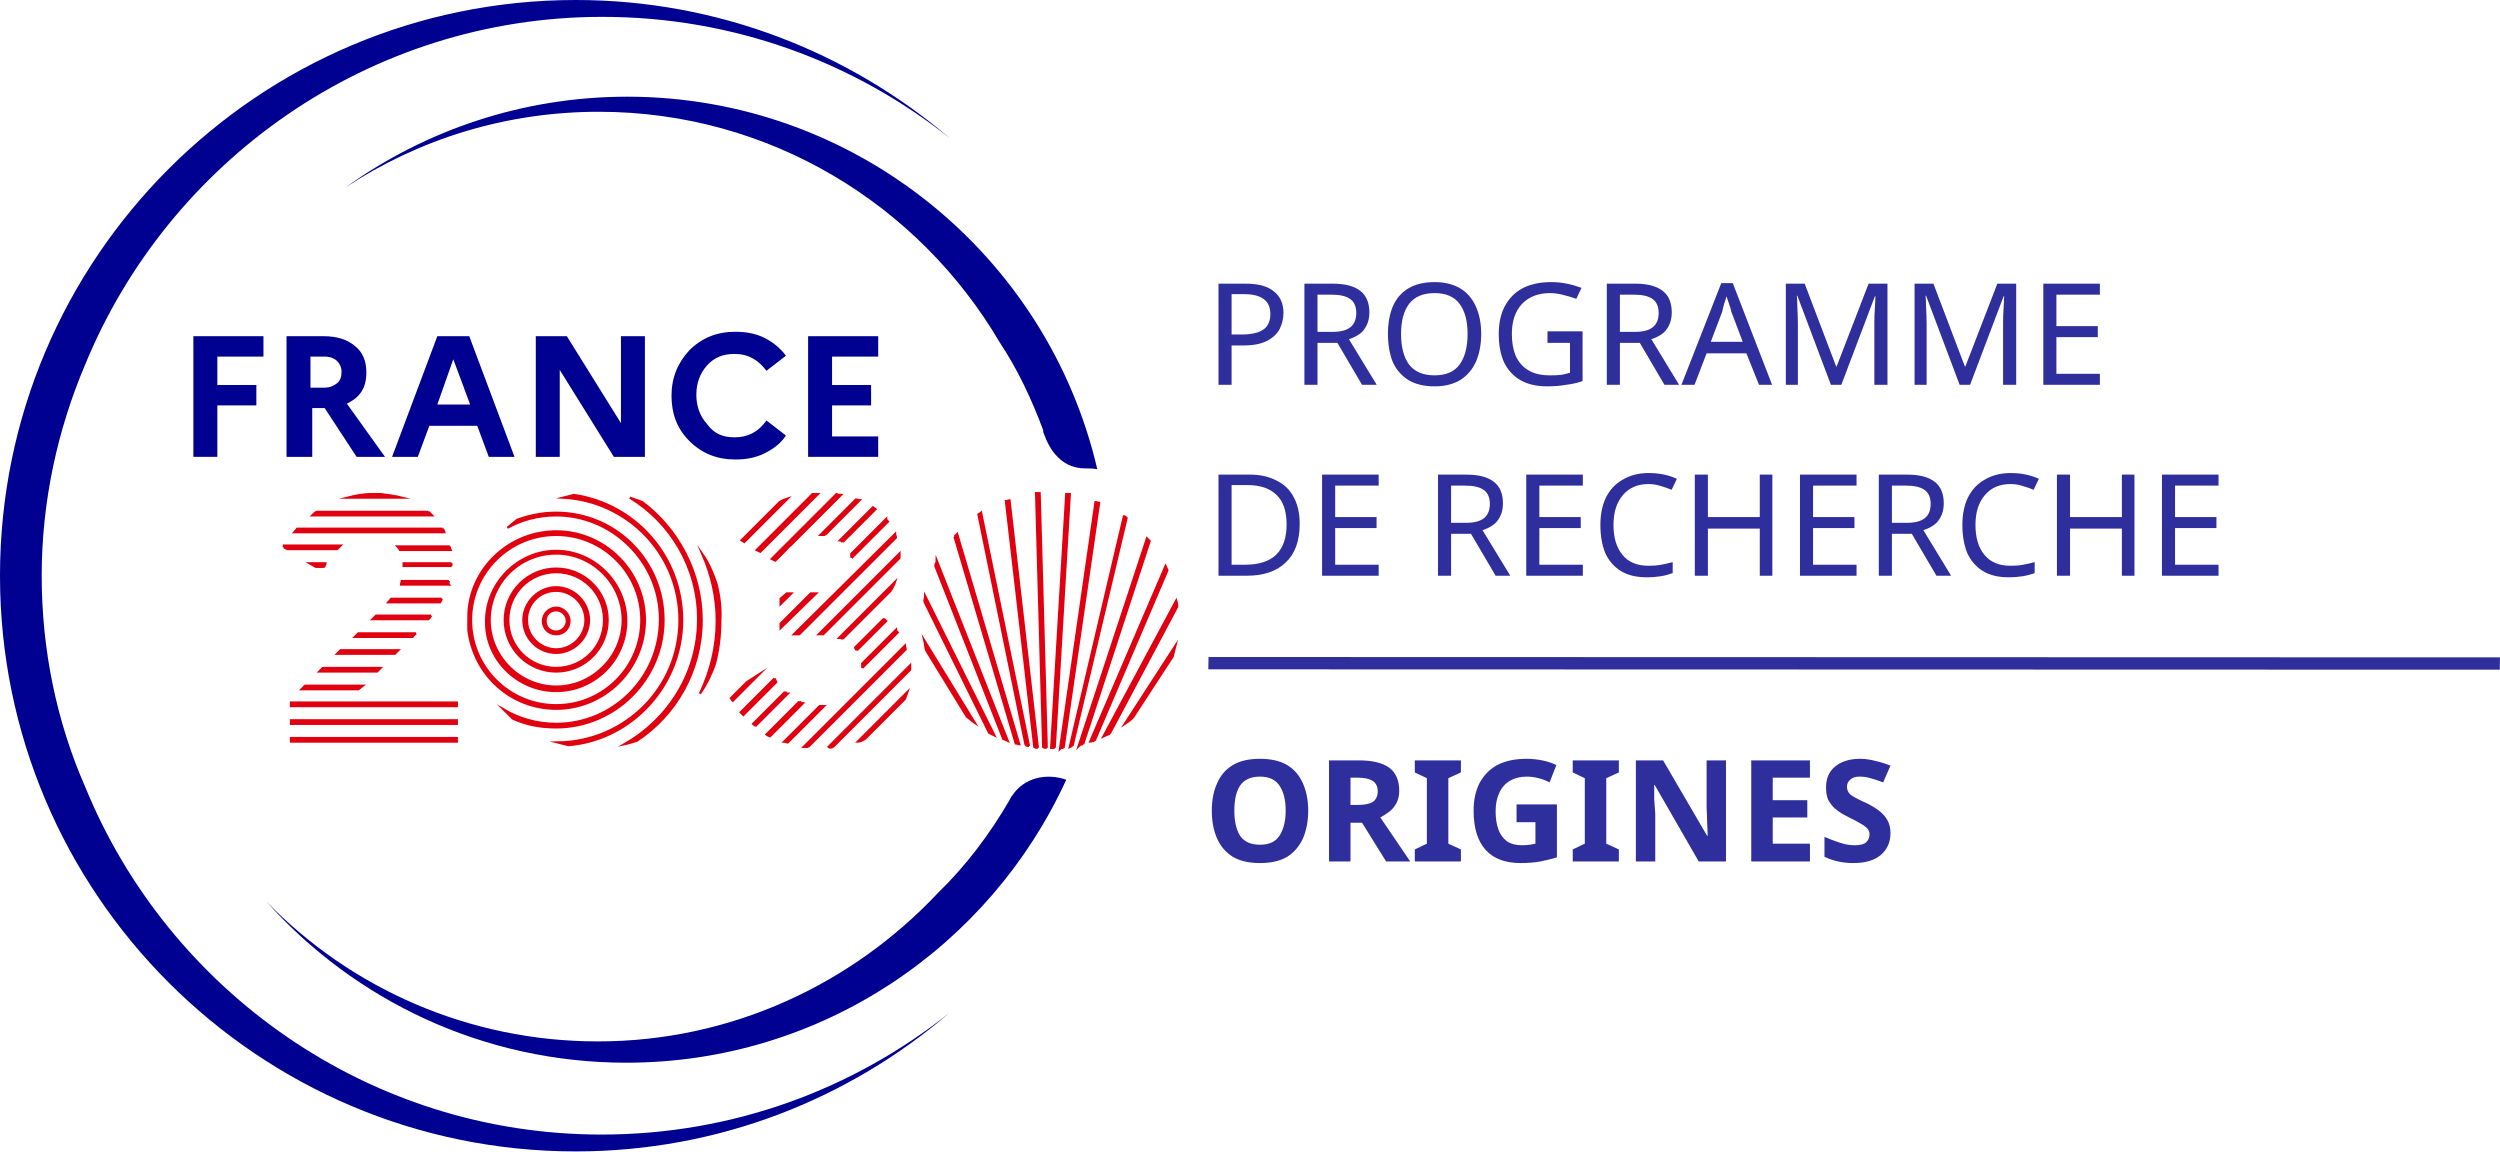
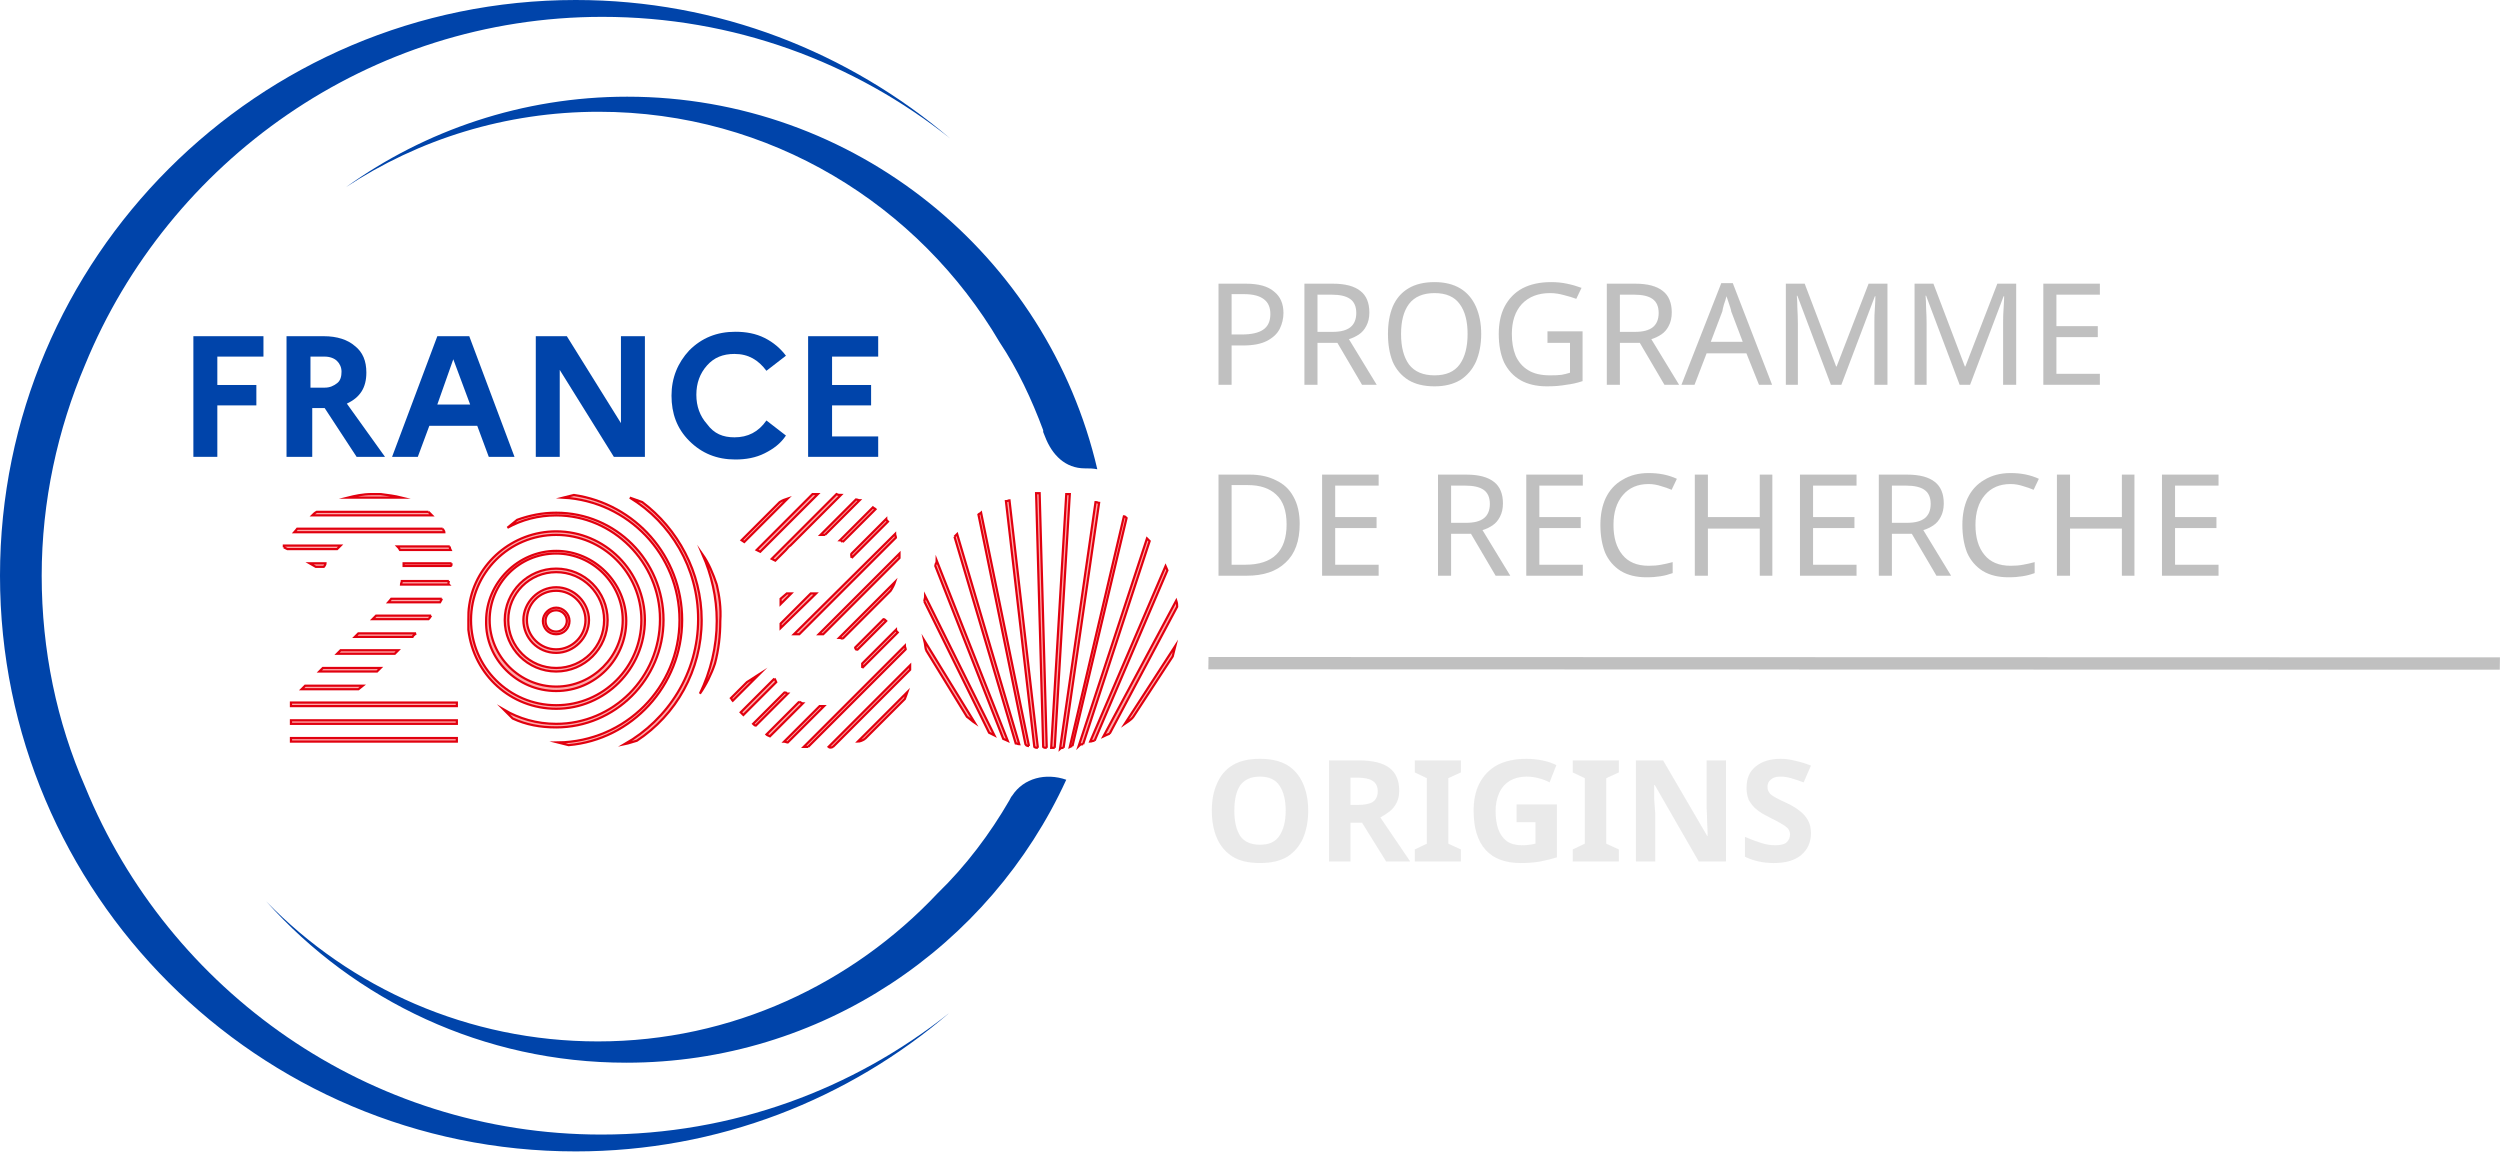
<svg xmlns="http://www.w3.org/2000/svg" xmlns:xlink="http://www.w3.org/1999/xlink" width="74.567mm" height="34.343mm" viewBox="0 0 74.567 34.343" version="1.1" id="svg8">
  <defs id="defs2">
    <linearGradient id="linearGradient37">
      <stop id="stop37" offset="0" style="stop-color:#1414ff;stop-opacity:1;" />
      <stop id="stop38" offset="1" style="stop-color:#1414ff;stop-opacity:0;" />
    </linearGradient>
    <linearGradient gradientUnits="userSpaceOnUse" y2="18.756" x2="74.334" y1="18.756" x1="36.113" id="linearGradient38" xlink:href="#linearGradient37" />
  </defs>
  <g id="layer1" transform="translate(-66.28216,-209.525)">
    <g id="g189" transform="translate(66.28216,209.525)">
      <g transform="matrix(0.2645833,0,0,0.2645833,-2.275417,-2.487083)" id="g67">
-         <g id="g2">
-           <path style="fill:#000091" id="path1" d="M 18.2,98.1 C 15,90.8 13.3,82.7 13.3,74.3 c 0,-8.4 1.8,-16.5 4.9,-23.8 9.4,-22.9 32,-39.2 58.3,-39.2 14.8,0 28.4,5.1 39.2,13.7 C 104.3,15.3 89.6,9.4 73.5,9.4 37.7,9.4 8.6,38.5 8.6,74.3 c 0,35.8 29.1,64.9 64.9,64.9 16.1,0 30.8,-5.9 42.1,-15.6 -10.8,8.6 -24.4,13.7 -39.2,13.7 -26.2,0 -48.8,-16.2 -58.2,-39.2 z" class="st0" />
+         <g id="g2" style="fill:#0044aa">
+           <path style="fill:#0044aa" id="path1" d="M 18.2,98.1 C 15,90.8 13.3,82.7 13.3,74.3 c 0,-8.4 1.8,-16.5 4.9,-23.8 9.4,-22.9 32,-39.2 58.3,-39.2 14.8,0 28.4,5.1 39.2,13.7 C 104.3,15.3 89.6,9.4 73.5,9.4 37.7,9.4 8.6,38.5 8.6,74.3 c 0,35.8 29.1,64.9 64.9,64.9 16.1,0 30.8,-5.9 42.1,-15.6 -10.8,8.6 -24.4,13.7 -39.2,13.7 -26.2,0 -48.8,-16.2 -58.2,-39.2 z" class="st0" />
        </g>
-         <path style="fill:#000091" id="path2" d="m 122.7,99.1 c -0.1,0.1 -0.2,0.3 -0.3,0.5 0,0 0,0.1 0,0.1 v 0 -0.1 c -2.2,3.8 -4.9,7.4 -8.1,10.5 -9.6,10.2 -23.2,16.7 -38.3,16.7 -14.6,0 -27.9,-6 -37.4,-15.8 10,11.2 24.5,18.2 40.6,18.2 22,0 41,-13.1 49.6,-31.9 -2.3,-0.8 -4.8,-0.2 -6.1,1.8 z" class="st0" />
-         <path style="fill:#000091" id="path3" d="m 126.2,57.9 c 0,0 0,0.1 0,0.2 0.1,0.2 0.1,0.3 0.2,0.5 0.8,2.1 2.3,3.6 4.5,3.6 v 0 c 0.5,0 0.9,0 1.4,0.1 -5.6,-24.1 -27.3,-42 -53,-42 -11.8,0 -22.8,3.8 -31.7,10.2 8.2,-5.4 18,-8.5 28.5,-8.5 19.3,0 36.1,10.5 45.2,26 2,3 3.6,6.4 4.9,9.9 z" class="st0" />
-         <g id="g9">
-           <path style="fill:#000091" id="path4" d="M 30.4,60.9 V 47.3 h 7.9 v 2.3 h -5.2 v 3.2 h 4.4 v 2.3 h -4.4 v 5.8 z" class="st0" />
-           <path style="fill:#000091" id="path5" d="M 40.9,60.9 V 47.3 h 4.2 c 1.5,0 2.7,0.4 3.5,1.1 0.9,0.7 1.3,1.7 1.3,3 0,1.7 -0.7,2.8 -2.2,3.5 l 4.3,6 h -3.2 l -3.6,-5.5 h -1.4 v 5.5 z m 4.3,-11.3 h -1.6 v 3.5 h 1.6 c 0.6,0 1,-0.2 1.4,-0.5 0.4,-0.3 0.5,-0.8 0.5,-1.3 0,-0.5 -0.2,-0.9 -0.5,-1.2 -0.3,-0.3 -0.8,-0.5 -1.4,-0.5 z" class="st0" />
-           <path style="fill:#000091" id="path6" d="m 52.8,60.9 5.1,-13.6 h 3.6 l 5.1,13.6 H 63.7 L 62.4,57.4 H 57 l -1.3,3.5 z M 57.9,55 h 3.7 l -1.9,-5.1 z" class="st0" />
-           <path style="fill:#000091" id="path7" d="M 69,60.9 V 47.3 h 3.5 l 6.1,9.8 v -9.8 h 2.7 v 13.6 h -3.5 l -6.1,-9.8 v 9.8 H 69 Z" class="st0" />
-           <path style="fill:#000091" id="path8" d="m 91.4,58.7 c 1.5,0 2.7,-0.6 3.6,-1.9 l 2.2,1.7 c -0.6,0.9 -1.4,1.5 -2.4,2 -1,0.5 -2.1,0.7 -3.3,0.7 -2.1,0 -3.8,-0.7 -5.2,-2.1 -1.4,-1.4 -2,-3.1 -2,-5.1 0,-2 0.7,-3.7 2,-5.1 1.4,-1.4 3.1,-2.1 5.2,-2.1 1.2,0 2.3,0.2 3.3,0.7 1,0.5 1.8,1.2 2.4,2 L 95,51.2 c -0.9,-1.2 -2,-1.9 -3.6,-1.9 -1.3,0 -2.3,0.4 -3.1,1.3 -0.8,0.9 -1.2,2 -1.2,3.3 0,1.3 0.4,2.4 1.2,3.3 0.8,1.1 1.8,1.5 3.1,1.5 z" class="st0" />
-           <path style="fill:#000091" id="path9" d="M 99.7,60.9 V 47.3 h 7.9 v 2.3 h -5.2 v 3.2 h 4.4 v 2.3 h -4.4 v 3.5 h 5.2 v 2.3 z" class="st0" />
+         <path style="fill:#0044aa" id="path2" d="m 122.7,99.1 c -0.1,0.1 -0.2,0.3 -0.3,0.5 0,0 0,0.1 0,0.1 v 0 -0.1 c -2.2,3.8 -4.9,7.4 -8.1,10.5 -9.6,10.2 -23.2,16.7 -38.3,16.7 -14.6,0 -27.9,-6 -37.4,-15.8 10,11.2 24.5,18.2 40.6,18.2 22,0 41,-13.1 49.6,-31.9 -2.3,-0.8 -4.8,-0.2 -6.1,1.8 z" class="st0" />
+         <path style="fill:#0044aa" id="path3" d="m 126.2,57.9 c 0,0 0,0.1 0,0.2 0.1,0.2 0.1,0.3 0.2,0.5 0.8,2.1 2.3,3.6 4.5,3.6 v 0 c 0.5,0 0.9,0 1.4,0.1 -5.6,-24.1 -27.3,-42 -53,-42 -11.8,0 -22.8,3.8 -31.7,10.2 8.2,-5.4 18,-8.5 28.5,-8.5 19.3,0 36.1,10.5 45.2,26 2,3 3.6,6.4 4.9,9.9 z" class="st0" />
+         <g id="g9" style="fill:#0044aa">
+           <path style="fill:#0044aa" id="path4" d="M 30.4,60.9 V 47.3 h 7.9 v 2.3 h -5.2 v 3.2 h 4.4 v 2.3 h -4.4 v 5.8 z" class="st0" />
+           <path style="fill:#0044aa" id="path5" d="M 40.9,60.9 V 47.3 h 4.2 c 1.5,0 2.7,0.4 3.5,1.1 0.9,0.7 1.3,1.7 1.3,3 0,1.7 -0.7,2.8 -2.2,3.5 l 4.3,6 h -3.2 l -3.6,-5.5 h -1.4 v 5.5 z m 4.3,-11.3 h -1.6 v 3.5 h 1.6 c 0.6,0 1,-0.2 1.4,-0.5 0.4,-0.3 0.5,-0.8 0.5,-1.3 0,-0.5 -0.2,-0.9 -0.5,-1.2 -0.3,-0.3 -0.8,-0.5 -1.4,-0.5 z" class="st0" />
+           <path style="fill:#0044aa" id="path6" d="m 52.8,60.9 5.1,-13.6 h 3.6 l 5.1,13.6 H 63.7 L 62.4,57.4 H 57 l -1.3,3.5 z M 57.9,55 h 3.7 l -1.9,-5.1 z" class="st0" />
+           <path style="fill:#0044aa" id="path7" d="M 69,60.9 V 47.3 h 3.5 l 6.1,9.8 v -9.8 h 2.7 v 13.6 h -3.5 l -6.1,-9.8 v 9.8 H 69 Z" class="st0" />
+           <path style="fill:#0044aa" id="path8" d="m 91.4,58.7 c 1.5,0 2.7,-0.6 3.6,-1.9 l 2.2,1.7 c -0.6,0.9 -1.4,1.5 -2.4,2 -1,0.5 -2.1,0.7 -3.3,0.7 -2.1,0 -3.8,-0.7 -5.2,-2.1 -1.4,-1.4 -2,-3.1 -2,-5.1 0,-2 0.7,-3.7 2,-5.1 1.4,-1.4 3.1,-2.1 5.2,-2.1 1.2,0 2.3,0.2 3.3,0.7 1,0.5 1.8,1.2 2.4,2 L 95,51.2 c -0.9,-1.2 -2,-1.9 -3.6,-1.9 -1.3,0 -2.3,0.4 -3.1,1.3 -0.8,0.9 -1.2,2 -1.2,3.3 0,1.3 0.4,2.4 1.2,3.3 0.8,1.1 1.8,1.5 3.1,1.5 z" class="st0" />
+           <path style="fill:#0044aa" id="path9" d="M 99.7,60.9 V 47.3 h 7.9 v 2.3 h -5.2 v 3.2 h 4.4 v 2.3 h -4.4 v 3.5 h 5.2 v 2.3 z" class="st0" />
        </g>
-         <g id="g66">
-           <path style="fill:#e1000f;stroke:#e1000f;stroke-width:0.25;stroke-miterlimit:10" id="path10" d="m 113,82.7 4.6,7.5 c 0.3,0.2 0.6,0.5 0.9,0.7 l -5.7,-9.3 c 0.1,0.4 0.1,0.8 0.2,1.1" class="st1" />
-           <path style="fill:#e1000f;stroke:#e1000f;stroke-width:0.25;stroke-miterlimit:10" id="path11" d="m 112.8,77.2 7.3,14.8 c 0.2,0.1 0.4,0.2 0.6,0.3 l -7.8,-15.7 c 0,0.2 -0.1,0.4 -0.1,0.6" class="st1" />
-           <path style="fill:#e1000f;stroke:#e1000f;stroke-width:0.25;stroke-miterlimit:10" id="path12" d="m 114,73.1 7.7,19.6 c 0.2,0.1 0.3,0.1 0.5,0.2 l -8,-20.3 c 0,0.2 -0.1,0.4 -0.2,0.5" class="st1" />
-           <path style="fill:#e1000f;stroke:#e1000f;stroke-width:0.25;stroke-miterlimit:10" id="path13" d="m 116.2,69.9 6.9,23.3 c 0.1,0 0.3,0.1 0.4,0.1 l -7,-23.7 c -0.1,0.1 -0.2,0.2 -0.3,0.3" class="st1" />
-           <path style="fill:#e1000f;stroke:#e1000f;stroke-width:0.25;stroke-miterlimit:10" id="path14" d="m 124.6,93.5 -5.4,-26.3 c -0.1,0.1 -0.2,0.1 -0.3,0.2 l 5.3,25.9 c 0.1,0.2 0.3,0.2 0.4,0.2" class="st1" />
-           <path style="fill:#e1000f;stroke:#e1000f;stroke-width:0.25;stroke-miterlimit:10" id="path15" d="m 125.6,93.7 -3.2,-27.9 c -0.1,0 -0.2,0.1 -0.4,0.1 l 3.2,27.7 c 0.1,0.1 0.3,0.1 0.4,0.1" class="st1" />
-           <path style="fill:#e1000f;stroke:#e1000f;stroke-width:0.25;stroke-miterlimit:10" id="path16" d="M 126.6,93.7 125.8,65 c -0.1,0 -0.3,0 -0.4,0 l 0.8,28.6 c 0.1,0.1 0.2,0.1 0.4,0.1" class="st1" />
-           <path style="fill:#e1000f;stroke:#e1000f;stroke-width:0.25;stroke-miterlimit:10" id="path17" d="m 127.5,93.7 1.7,-28.6 c -0.1,0 -0.3,0 -0.4,0 l -1.7,28.6 c 0.2,0 0.3,0 0.4,0" class="st1" />
-           <path style="fill:#e1000f;stroke:#e1000f;stroke-width:0.25;stroke-miterlimit:10" id="path18" d="m 128.5,93.7 4,-27.6 c -0.1,0 -0.2,-0.1 -0.4,-0.1 l -4,27.8 c 0.1,-0.1 0.3,-0.1 0.4,-0.1" class="st1" />
-           <path style="fill:#e1000f;stroke:#e1000f;stroke-width:0.25;stroke-miterlimit:10" id="path19" d="m 129.5,93.5 6.1,-25.7 c -0.1,-0.1 -0.2,-0.2 -0.3,-0.2 l -6.1,26 c 0,0 0.2,-0.1 0.3,-0.1" class="st1" />
-           <path style="fill:#e1000f;stroke:#e1000f;stroke-width:0.25;stroke-miterlimit:10" id="path20" d="m 130.7,93.3 7.5,-22.9 c -0.1,-0.1 -0.2,-0.2 -0.3,-0.3 l -7.7,23.4 c 0.2,-0.2 0.3,-0.2 0.5,-0.2" class="st1" />
-           <path style="fill:#e1000f;stroke:#e1000f;stroke-width:0.25;stroke-miterlimit:10" id="path21" d="m 132,92.9 8.2,-19.2 c -0.1,-0.2 -0.1,-0.3 -0.2,-0.5 L 131.5,93 c 0.1,0 0.3,-0.1 0.5,-0.1" class="st1" />
-           <path style="fill:#e1000f;stroke:#e1000f;stroke-width:0.25;stroke-miterlimit:10" id="path22" d="m 133.7,92.1 7.6,-14.3 c 0,-0.2 0,-0.4 -0.1,-0.7 L 133,92.4 c 0.2,-0.1 0.5,-0.2 0.7,-0.3" class="st1" />
-           <path style="fill:#e1000f;stroke:#e1000f;stroke-width:0.25;stroke-miterlimit:10" id="path23" d="m 136.3,90.3 4.5,-6.9 c 0.1,-0.4 0.2,-0.8 0.3,-1.2 l -5.7,8.8 c 0.3,-0.2 0.6,-0.4 0.9,-0.7" class="st1" />
-           <rect style="fill:#e1000f;stroke:#e1000f;stroke-width:0.25;stroke-miterlimit:10" id="rect23" height="0" width="18.7" class="st1" y="93" x="41.4" />
-           <path style="fill:#e1000f;stroke:#e1000f;stroke-width:0.25;stroke-miterlimit:10" id="path24" d="m 51,65.1 c -0.2,0 -0.3,0 -0.5,0 h 1 c -0.2,0 -0.4,0 -0.5,0" class="st1" />
-           <path style="fill:#e1000f;stroke:#e1000f;stroke-width:0.25;stroke-miterlimit:10" id="path25" d="m 51.5,65.1 h -1 c -1,0 -1.9,0.2 -2.7,0.4 h 6.1 c -0.8,-0.2 -1.6,-0.3 -2.4,-0.4" class="st1" />
-           <path style="fill:#e1000f;stroke:#e1000f;stroke-width:0.25;stroke-miterlimit:10" id="path26" d="M 56.9,67.1 H 44.3 c -0.2,0.1 -0.4,0.3 -0.5,0.4 H 57.3 C 57.1,67.3 57,67.2 56.9,67.1" class="st1" />
-           <path style="fill:#e1000f;stroke:#e1000f;stroke-width:0.25;stroke-miterlimit:10" id="path27" d="M 58.5,69 H 42.1 c -0.1,0.1 -0.2,0.3 -0.3,0.4 h 16.9 c 0,-0.1 -0.1,-0.2 -0.2,-0.4" class="st1" />
-           <path style="fill:#e1000f;stroke:#e1000f;stroke-width:0.25;stroke-miterlimit:10" id="path28" d="m 59.3,71 h -5.9 c 0.1,0.1 0.2,0.2 0.3,0.4 h 5.7 C 59.3,71.2 59.3,71.1 59.3,71" class="st1" />
-           <path style="fill:#e1000f;stroke:#e1000f;stroke-width:0.25;stroke-miterlimit:10" id="path29" d="m 40.6,71.1 0.4,0.2 h 5.6 C 46.7,71.2 46.9,71 47,70.9 h -6.4 c 0,0.1 0,0.2 0,0.2" class="st1" />
-           <path style="fill:#e1000f;stroke:#e1000f;stroke-width:0.25;stroke-miterlimit:10" id="path30" d="m 59.5,72.9 h -5.4 c 0,0.1 0,0.2 0,0.3 0,0 0,0 0,0 h 5.3 c 0.1,0 0.1,-0.1 0.1,-0.3" class="st1" />
-           <path style="fill:#e1000f;stroke:#e1000f;stroke-width:0.25;stroke-miterlimit:10" id="path31" d="m 44.2,73.3 h 0.9 c 0.1,-0.1 0.2,-0.3 0.2,-0.4 h -1.8 z" class="st1" />
-           <path style="fill:#e1000f;stroke:#e1000f;stroke-width:0.25;stroke-miterlimit:10" id="path32" d="m 59.2,74.9 h -5.3 c 0,0.1 -0.1,0.3 -0.1,0.4 h 5.4 c -0.1,-0.1 0,-0.3 0,-0.4" class="st1" />
-           <path style="fill:#e1000f;stroke:#e1000f;stroke-width:0.25;stroke-miterlimit:10" id="path33" d="m 58.4,76.9 h -5.7 c -0.1,0.1 -0.2,0.3 -0.3,0.4 h 5.8 c 0.1,-0.2 0.2,-0.3 0.2,-0.4" class="st1" />
-           <path style="fill:#e1000f;stroke:#e1000f;stroke-width:0.25;stroke-miterlimit:10" id="path34" d="M 57.2,78.8 H 51 c -0.1,0.1 -0.2,0.2 -0.3,0.3 l -0.1,0.1 h 6.3 C 57,79.1 57.1,79 57.2,78.8" class="st1" />
-           <path style="fill:#e1000f;stroke:#e1000f;stroke-width:0.25;stroke-miterlimit:10" id="path35" d="M 55.5,80.8 H 49 l -0.4,0.4 h 6.5 c 0.1,-0.2 0.3,-0.3 0.4,-0.4" class="st1" />
-           <polygon style="fill:#e1000f;stroke:#e1000f;stroke-width:0.25;stroke-miterlimit:10" id="polygon35" points="46.6,83.1 53.1,83.1 53.5,82.7 47,82.7 " class="st1" />
-           <polygon style="fill:#e1000f;stroke:#e1000f;stroke-width:0.25;stroke-miterlimit:10" id="polygon36" points="44.6,85.1 51.1,85.1 51.5,84.7 45,84.7 " class="st1" />
-           <polygon style="fill:#e1000f;stroke:#e1000f;stroke-width:0.25;stroke-miterlimit:10" id="polygon37" points="42.6,87.1 49,87.1 49.5,86.7 43,86.7 " class="st1" />
-           <rect style="fill:#e1000f;stroke:#e1000f;stroke-width:0.25;stroke-miterlimit:10" id="rect37" height="0.4" width="18.7" class="st1" y="88.6" x="41.4" />
-           <rect style="fill:#e1000f;stroke:#e1000f;stroke-width:0.25;stroke-miterlimit:10" id="rect38" height="0.4" width="18.7" class="st1" y="90.6" x="41.4" />
-           <rect style="fill:#e1000f;stroke:#e1000f;stroke-width:0.25;stroke-miterlimit:10" id="rect39" height="0.4" width="18.7" class="st1" y="92.6" x="41.4" />
-           <path style="fill:#e1000f;stroke:#e1000f;stroke-width:0.25;stroke-miterlimit:10" id="path39" d="m 106.1,92.7 4.5,-4.5 c 0.1,-0.3 0.2,-0.5 0.3,-0.8 l -5.6,5.6 c 0.2,0 0.5,-0.1 0.8,-0.3" class="st1" />
-           <path style="fill:#e1000f;stroke:#e1000f;stroke-width:0.25;stroke-miterlimit:10" id="path40" d="m 102.5,93.6 8.7,-8.7 c 0,-0.2 0,-0.3 0,-0.5 l -9.2,9.2 c 0.1,0.1 0.3,0.1 0.5,0" class="st1" />
-           <path style="fill:#e1000f;stroke:#e1000f;stroke-width:0.25;stroke-miterlimit:10" id="path41" d="m 99.7,93.6 11,-11 c 0,-0.1 -0.1,-0.3 -0.1,-0.4 L 99.2,93.6 c 0.2,0 0.4,0 0.5,0" class="st1" />
-           <path style="fill:#e1000f;stroke:#e1000f;stroke-width:0.25;stroke-miterlimit:10" id="path42" d="m 101.2,89 c -0.1,0 -0.1,0 -0.2,0 l -4,4 c 0.1,0 0.3,0.1 0.4,0.1 l 4.1,-4.1 c 0,0 -0.2,0 -0.3,0" class="st1" />
-           <path style="fill:#e1000f;stroke:#e1000f;stroke-width:0.25;stroke-miterlimit:10" id="path43" d="m 105.8,84.7 4,-4 c -0.1,-0.1 -0.2,-0.2 -0.2,-0.3 l -3.8,3.8 c 0,0.2 0,0.4 0,0.5" class="st1" />
-           <path style="fill:#e1000f;stroke:#e1000f;stroke-width:0.25;stroke-miterlimit:10" id="path44" d="m 105.2,82.7 3.3,-3.3 c -0.1,-0.1 -0.2,-0.2 -0.3,-0.2 l -3.2,3.2 c 0,0.1 0.1,0.2 0.2,0.3" class="st1" />
-           <path style="fill:#e1000f;stroke:#e1000f;stroke-width:0.25;stroke-miterlimit:10" id="path45" d="M 98.7,88.5 95,92.2 c 0.1,0.1 0.2,0.1 0.4,0.2 l 3.7,-3.7 c -0.1,0 -0.2,-0.1 -0.4,-0.2" class="st1" />
-           <path style="fill:#e1000f;stroke:#e1000f;stroke-width:0.25;stroke-miterlimit:10" id="path46" d="M 97.1,87.4 93.5,91 c 0.1,0.1 0.2,0.2 0.3,0.2 l 3.6,-3.6 c -0.1,0 -0.2,-0.1 -0.3,-0.2" class="st1" />
-           <path style="fill:#e1000f;stroke:#e1000f;stroke-width:0.25;stroke-miterlimit:10" id="path47" d="M 103.6,81.4 109,76 c 0.2,-0.3 0.4,-0.7 0.5,-1 l -6.3,6.3 c 0.2,0 0.3,0.1 0.4,0.1" class="st1" />
-           <path style="fill:#e1000f;stroke:#e1000f;stroke-width:0.25;stroke-miterlimit:10" id="path48" d="m 95.9,85.9 -3.8,3.8 c 0.1,0.1 0.2,0.2 0.3,0.3 l 3.7,-3.7 C 96,86.1 96,86 95.9,85.9" class="st1" />
-           <path style="fill:#e1000f;stroke:#e1000f;stroke-width:0.25;stroke-miterlimit:10" id="path49" d="m 101,80.9 c 0.1,0 0.2,0 0.4,0 l 8.6,-8.6 c 0,0 0,0 0,0 0,-0.2 0,-0.3 0,-0.5 l -9.1,9.1 z" class="st1" />
-           <path style="fill:#e1000f;stroke:#e1000f;stroke-width:0.25;stroke-miterlimit:10" id="path50" d="M 92.8,86.3 91,88.1 c 0.1,0.1 0.1,0.2 0.2,0.3 l 3,-3 z" class="st1" />
-           <path style="fill:#e1000f;stroke:#e1000f;stroke-width:0.25;stroke-miterlimit:10" id="path51" d="M 98.7,80.9 109.6,70 c 0,-0.1 -0.1,-0.3 -0.1,-0.4 L 98.1,80.9 Z" class="st1" />
-           <polygon style="fill:#e1000f;stroke:#e1000f;stroke-width:0.25;stroke-miterlimit:10" id="polygon51" points="96.6,80.2 100.6,76.3 100,76.3 96.6,79.7 " class="st1" />
-           <path style="fill:#e1000f;stroke:#e1000f;stroke-width:0.25;stroke-miterlimit:10" id="path52" d="m 104.6,72.3 4.1,-4.1 c -0.1,-0.1 -0.2,-0.2 -0.2,-0.3 l -3.9,3.9 c -0.1,0.1 0,0.3 0,0.5" class="st1" />
-           <path style="fill:#e1000f;stroke:#e1000f;stroke-width:0.25;stroke-miterlimit:10" id="path53" d="m 103.6,70.5 3.7,-3.7 c -0.1,-0.1 -0.2,-0.1 -0.3,-0.2 l -3.7,3.7 c 0.1,0 0.2,0.1 0.3,0.2" class="st1" />
-           <polygon style="fill:#e1000f;stroke:#e1000f;stroke-width:0.25;stroke-miterlimit:10" id="polygon53" points="96.6,77.5 97.8,76.3 97.3,76.3 96.6,76.9 " class="st1" />
-           <path style="fill:#e1000f;stroke:#e1000f;stroke-width:0.25;stroke-miterlimit:10" id="path54" d="m 101.6,69.7 3.9,-3.9 c -0.1,0 -0.3,-0.1 -0.4,-0.1 l -4,4 c 0.2,0 0.4,0 0.5,0" class="st1" />
-           <path style="fill:#e1000f;stroke:#e1000f;stroke-width:0.25;stroke-miterlimit:10" id="path55" d="m 96,72.6 1.2,-1.2 c 0.2,-0.2 0.3,-0.4 0.5,-0.5 l 5.7,-5.7 c -0.2,0 -0.3,0 -0.5,-0.1 l -7.3,7.3 z" class="st1" />
-           <path style="fill:#e1000f;stroke:#e1000f;stroke-width:0.25;stroke-miterlimit:10" id="path56" d="m 94.3,71.6 6.5,-6.5 c -0.2,0 -0.4,0 -0.6,0 l -6.3,6.3 z" class="st1" />
-           <path style="fill:#e1000f;stroke:#e1000f;stroke-width:0.25;stroke-miterlimit:10" id="path57" d="m 92.5,70.5 4.9,-4.9 c -0.3,0.1 -0.6,0.2 -0.9,0.4 l -4.3,4.3 z" class="st1" />
-           <path style="fill:#e1000f;stroke:#e1000f;stroke-width:0.25;stroke-miterlimit:10" id="path58" d="M 87.7,79.3 C 87.7,73.9 85,69 81,66 c -0.5,-0.2 -0.9,-0.3 -1.4,-0.5 4.6,2.8 7.7,7.9 7.7,13.7 0,6.1 -3.4,11.3 -8.3,14.1 0.5,-0.1 1,-0.3 1.4,-0.4 4.4,-2.9 7.3,-7.9 7.3,-13.6" class="st1" />
-           <path style="fill:#e1000f;stroke:#e1000f;stroke-width:0.25;stroke-miterlimit:10" id="path59" d="m 89.4,75.3 c -0.4,-1.2 -0.9,-2.4 -1.6,-3.4 1,2.3 1.6,4.8 1.6,7.5 0,2.9 -0.7,5.7 -1.9,8.2 0.7,-1 1.3,-2.2 1.7,-3.4 0.4,-1.5 0.6,-3.1 0.6,-4.8 0.1,-1.5 -0.1,-2.8 -0.4,-4.1" class="st1" />
-           <path style="fill:#e1000f;stroke:#e1000f;stroke-width:0.25;stroke-miterlimit:10" id="path60" d="m 85.5,79.3 c 0,-7.2 -5.3,-13.1 -12.2,-14.1 -0.4,0.1 -0.8,0.2 -1.2,0.3 7.3,0.4 13.1,6.4 13.1,13.8 0,7.6 -6.1,13.7 -13.7,13.8 0.4,0.1 0.8,0.2 1.2,0.3 7.1,-0.6 12.8,-6.7 12.8,-14.1" class="st1" />
-           <path style="fill:#e1000f;stroke:#e1000f;stroke-width:0.25;stroke-miterlimit:10" id="path61" d="m 83.4,79.3 c 0,-6.7 -5.4,-12.1 -12.1,-12.1 -1.6,0 -3,0.3 -4.4,0.8 -0.4,0.3 -0.7,0.6 -1.1,0.9 1.6,-0.9 3.5,-1.4 5.5,-1.4 6.4,0 11.7,5.3 11.7,11.7 0,6.6 -5.3,11.8 -11.7,11.8 -2.2,0 -4.2,-0.6 -5.9,-1.6 0.3,0.3 0.7,0.7 1,1 1.5,0.7 3.1,1 4.9,1 6.6,0 12.1,-5.4 12.1,-12.1" class="st1" />
-           <path style="fill:#e1000f;stroke:#e1000f;stroke-width:0.25;stroke-miterlimit:10" id="path62" d="m 71.3,76 c 1.8,0 3.3,1.5 3.3,3.3 0,1.8 -1.5,3.3 -3.3,3.3 -1.8,0 -3.3,-1.5 -3.3,-3.3 0,-1.8 1.4,-3.3 3.3,-3.3 m 0,7 c 2,0 3.7,-1.7 3.7,-3.7 0,-2 -1.7,-3.7 -3.7,-3.7 -2,0 -3.7,1.7 -3.7,3.7 0,2 1.6,3.7 3.7,3.7" class="st1" />
-           <path style="fill:#e1000f;stroke:#e1000f;stroke-width:0.25;stroke-miterlimit:10" id="path63" d="m 71.3,73.9 c 3,0 5.4,2.4 5.4,5.4 0,3 -2.4,5.4 -5.4,5.4 -3,0 -5.4,-2.4 -5.4,-5.4 0,-3 2.4,-5.4 5.4,-5.4 m 0,11.2 c 3.2,0 5.8,-2.6 5.8,-5.8 0,-3.2 -2.6,-5.8 -5.8,-5.8 -3.2,0 -5.8,2.6 -5.8,5.8 0,3.2 2.6,5.8 5.8,5.8" class="st1" />
-           <path style="fill:#e1000f;stroke:#e1000f;stroke-width:0.25;stroke-miterlimit:10" id="path64" d="m 71.3,78.2 c 0.6,0 1.2,0.5 1.2,1.2 0,0.6 -0.5,1.2 -1.2,1.2 -0.7,0 -1.2,-0.5 -1.2,-1.2 0,-0.7 0.5,-1.2 1.2,-1.2 m 0,2.7 c 0.9,0 1.5,-0.7 1.5,-1.5 0,-0.8 -0.7,-1.5 -1.5,-1.5 -0.8,0 -1.5,0.7 -1.5,1.5 0,0.8 0.6,1.5 1.5,1.5" class="st1" />
-           <path style="fill:#e1000f;stroke:#e1000f;stroke-width:0.25;stroke-miterlimit:10" id="path65" d="m 71.3,69.7 c 5.3,0 9.6,4.3 9.6,9.6 0,5.3 -4.3,9.6 -9.6,9.6 -5.3,0 -9.6,-4.3 -9.6,-9.6 0,-5.3 4.3,-9.6 9.6,-9.6 m 0,19.6 c 5.5,0 10,-4.5 10,-10 0,-5.5 -4.5,-10 -10,-10 -4.9,0 -9.1,3.6 -9.8,8.3 -0.1,0.6 -0.1,1.1 -0.1,1.7 0,0.4 0,0.7 0,1.1 0.6,5.1 4.8,8.9 9.9,8.9" class="st1" />
-           <path style="fill:#e1000f;stroke:#e1000f;stroke-width:0.25;stroke-miterlimit:10" id="path66" d="m 71.3,71.8 c 4.1,0 7.5,3.4 7.5,7.5 0,4.1 -3.4,7.5 -7.5,7.5 -4.1,0 -7.5,-3.4 -7.5,-7.5 0,-4.1 3.3,-7.5 7.5,-7.5 m 0,15.5 c 4.4,0 7.9,-3.6 7.9,-7.9 0,-4.3 -3.6,-7.9 -7.9,-7.9 -4.3,0 -7.9,3.6 -7.9,7.9 -0.1,4.3 3.5,7.9 7.9,7.9" class="st1" />
+         <g id="g66" style="fill:#ffaaaa">
+           <path style="fill:#ffaaaa;stroke:#e1000f;stroke-width:0.25;stroke-miterlimit:10" id="path10" d="m 113,82.7 4.6,7.5 c 0.3,0.2 0.6,0.5 0.9,0.7 l -5.7,-9.3 c 0.1,0.4 0.1,0.8 0.2,1.1" class="st1" />
+           <path style="fill:#ffaaaa;stroke:#e1000f;stroke-width:0.25;stroke-miterlimit:10" id="path11" d="m 112.8,77.2 7.3,14.8 c 0.2,0.1 0.4,0.2 0.6,0.3 l -7.8,-15.7 c 0,0.2 -0.1,0.4 -0.1,0.6" class="st1" />
+           <path style="fill:#ffaaaa;stroke:#e1000f;stroke-width:0.25;stroke-miterlimit:10" id="path12" d="m 114,73.1 7.7,19.6 c 0.2,0.1 0.3,0.1 0.5,0.2 l -8,-20.3 c 0,0.2 -0.1,0.4 -0.2,0.5" class="st1" />
+           <path style="fill:#ffaaaa;stroke:#e1000f;stroke-width:0.25;stroke-miterlimit:10" id="path13" d="m 116.2,69.9 6.9,23.3 c 0.1,0 0.3,0.1 0.4,0.1 l -7,-23.7 c -0.1,0.1 -0.2,0.2 -0.3,0.3" class="st1" />
+           <path style="fill:#ffaaaa;stroke:#e1000f;stroke-width:0.25;stroke-miterlimit:10" id="path14" d="m 124.6,93.5 -5.4,-26.3 c -0.1,0.1 -0.2,0.1 -0.3,0.2 l 5.3,25.9 c 0.1,0.2 0.3,0.2 0.4,0.2" class="st1" />
+           <path style="fill:#ffaaaa;stroke:#e1000f;stroke-width:0.25;stroke-miterlimit:10" id="path15" d="m 125.6,93.7 -3.2,-27.9 c -0.1,0 -0.2,0.1 -0.4,0.1 l 3.2,27.7 c 0.1,0.1 0.3,0.1 0.4,0.1" class="st1" />
+           <path style="fill:#ffaaaa;stroke:#e1000f;stroke-width:0.25;stroke-miterlimit:10" id="path16" d="M 126.6,93.7 125.8,65 c -0.1,0 -0.3,0 -0.4,0 l 0.8,28.6 c 0.1,0.1 0.2,0.1 0.4,0.1" class="st1" />
+           <path style="fill:#ffaaaa;stroke:#e1000f;stroke-width:0.25;stroke-miterlimit:10" id="path17" d="m 127.5,93.7 1.7,-28.6 c -0.1,0 -0.3,0 -0.4,0 l -1.7,28.6 c 0.2,0 0.3,0 0.4,0" class="st1" />
+           <path style="fill:#ffaaaa;stroke:#e1000f;stroke-width:0.25;stroke-miterlimit:10" id="path18" d="m 128.5,93.7 4,-27.6 c -0.1,0 -0.2,-0.1 -0.4,-0.1 l -4,27.8 c 0.1,-0.1 0.3,-0.1 0.4,-0.1" class="st1" />
+           <path style="fill:#ffaaaa;stroke:#e1000f;stroke-width:0.25;stroke-miterlimit:10" id="path19" d="m 129.5,93.5 6.1,-25.7 c -0.1,-0.1 -0.2,-0.2 -0.3,-0.2 l -6.1,26 c 0,0 0.2,-0.1 0.3,-0.1" class="st1" />
+           <path style="fill:#ffaaaa;stroke:#e1000f;stroke-width:0.25;stroke-miterlimit:10" id="path20" d="m 130.7,93.3 7.5,-22.9 c -0.1,-0.1 -0.2,-0.2 -0.3,-0.3 l -7.7,23.4 c 0.2,-0.2 0.3,-0.2 0.5,-0.2" class="st1" />
+           <path style="fill:#ffaaaa;stroke:#e1000f;stroke-width:0.25;stroke-miterlimit:10" id="path21" d="m 132,92.9 8.2,-19.2 c -0.1,-0.2 -0.1,-0.3 -0.2,-0.5 L 131.5,93 c 0.1,0 0.3,-0.1 0.5,-0.1" class="st1" />
+           <path style="fill:#ffaaaa;stroke:#e1000f;stroke-width:0.25;stroke-miterlimit:10" id="path22" d="m 133.7,92.1 7.6,-14.3 c 0,-0.2 0,-0.4 -0.1,-0.7 L 133,92.4 c 0.2,-0.1 0.5,-0.2 0.7,-0.3" class="st1" />
+           <path style="fill:#ffaaaa;stroke:#e1000f;stroke-width:0.25;stroke-miterlimit:10" id="path23" d="m 136.3,90.3 4.5,-6.9 c 0.1,-0.4 0.2,-0.8 0.3,-1.2 l -5.7,8.8 c 0.3,-0.2 0.6,-0.4 0.9,-0.7" class="st1" />
+           <rect style="fill:#ffaaaa;stroke:#e1000f;stroke-width:0.25;stroke-miterlimit:10" id="rect23" height="0" width="18.7" class="st1" y="93" x="41.4" />
+           <path style="fill:#ffaaaa;stroke:#e1000f;stroke-width:0.25;stroke-miterlimit:10" id="path24" d="m 51,65.1 c -0.2,0 -0.3,0 -0.5,0 h 1 c -0.2,0 -0.4,0 -0.5,0" class="st1" />
+           <path style="fill:#ffaaaa;stroke:#e1000f;stroke-width:0.25;stroke-miterlimit:10" id="path25" d="m 51.5,65.1 h -1 c -1,0 -1.9,0.2 -2.7,0.4 h 6.1 c -0.8,-0.2 -1.6,-0.3 -2.4,-0.4" class="st1" />
+           <path style="fill:#ffaaaa;stroke:#e1000f;stroke-width:0.25;stroke-miterlimit:10" id="path26" d="M 56.9,67.1 H 44.3 c -0.2,0.1 -0.4,0.3 -0.5,0.4 H 57.3 C 57.1,67.3 57,67.2 56.9,67.1" class="st1" />
+           <path style="fill:#ffaaaa;stroke:#e1000f;stroke-width:0.25;stroke-miterlimit:10" id="path27" d="M 58.5,69 H 42.1 c -0.1,0.1 -0.2,0.3 -0.3,0.4 h 16.9 c 0,-0.1 -0.1,-0.2 -0.2,-0.4" class="st1" />
+           <path style="fill:#ffaaaa;stroke:#e1000f;stroke-width:0.25;stroke-miterlimit:10" id="path28" d="m 59.3,71 h -5.9 c 0.1,0.1 0.2,0.2 0.3,0.4 h 5.7 C 59.3,71.2 59.3,71.1 59.3,71" class="st1" />
+           <path style="fill:#ffaaaa;stroke:#e1000f;stroke-width:0.25;stroke-miterlimit:10" id="path29" d="m 40.6,71.1 0.4,0.2 h 5.6 C 46.7,71.2 46.9,71 47,70.9 h -6.4 c 0,0.1 0,0.2 0,0.2" class="st1" />
+           <path style="fill:#ffaaaa;stroke:#e1000f;stroke-width:0.25;stroke-miterlimit:10" id="path30" d="m 59.5,72.9 h -5.4 c 0,0.1 0,0.2 0,0.3 0,0 0,0 0,0 h 5.3 c 0.1,0 0.1,-0.1 0.1,-0.3" class="st1" />
+           <path style="fill:#ffaaaa;stroke:#e1000f;stroke-width:0.25;stroke-miterlimit:10" id="path31" d="m 44.2,73.3 h 0.9 c 0.1,-0.1 0.2,-0.3 0.2,-0.4 h -1.8 z" class="st1" />
+           <path style="fill:#ffaaaa;stroke:#e1000f;stroke-width:0.25;stroke-miterlimit:10" id="path32" d="m 59.2,74.9 h -5.3 c 0,0.1 -0.1,0.3 -0.1,0.4 h 5.4 c -0.1,-0.1 0,-0.3 0,-0.4" class="st1" />
+           <path style="fill:#ffaaaa;stroke:#e1000f;stroke-width:0.25;stroke-miterlimit:10" id="path33" d="m 58.4,76.9 h -5.7 c -0.1,0.1 -0.2,0.3 -0.3,0.4 h 5.8 c 0.1,-0.2 0.2,-0.3 0.2,-0.4" class="st1" />
+           <path style="fill:#ffaaaa;stroke:#e1000f;stroke-width:0.25;stroke-miterlimit:10" id="path34" d="M 57.2,78.8 H 51 c -0.1,0.1 -0.2,0.2 -0.3,0.3 l -0.1,0.1 h 6.3 C 57,79.1 57.1,79 57.2,78.8" class="st1" />
+           <path style="fill:#ffaaaa;stroke:#e1000f;stroke-width:0.25;stroke-miterlimit:10" id="path35" d="M 55.5,80.8 H 49 l -0.4,0.4 h 6.5 c 0.1,-0.2 0.3,-0.3 0.4,-0.4" class="st1" />
+           <polygon style="fill:#ffaaaa;stroke:#e1000f;stroke-width:0.25;stroke-miterlimit:10" id="polygon35" points="46.6,83.1 53.1,83.1 53.5,82.7 47,82.7 " class="st1" />
+           <polygon style="fill:#ffaaaa;stroke:#e1000f;stroke-width:0.25;stroke-miterlimit:10" id="polygon36" points="44.6,85.1 51.1,85.1 51.5,84.7 45,84.7 " class="st1" />
+           <polygon style="fill:#ffaaaa;stroke:#e1000f;stroke-width:0.25;stroke-miterlimit:10" id="polygon37" points="42.6,87.1 49,87.1 49.5,86.7 43,86.7 " class="st1" />
+           <rect style="fill:#ffaaaa;stroke:#e1000f;stroke-width:0.25;stroke-miterlimit:10" id="rect37" height="0.4" width="18.7" class="st1" y="88.6" x="41.4" />
+           <rect style="fill:#ffaaaa;stroke:#e1000f;stroke-width:0.25;stroke-miterlimit:10" id="rect38" height="0.4" width="18.7" class="st1" y="90.6" x="41.4" />
+           <rect style="fill:#ffaaaa;stroke:#e1000f;stroke-width:0.25;stroke-miterlimit:10" id="rect39" height="0.4" width="18.7" class="st1" y="92.6" x="41.4" />
+           <path style="fill:#ffaaaa;stroke:#e1000f;stroke-width:0.25;stroke-miterlimit:10" id="path39" d="m 106.1,92.7 4.5,-4.5 c 0.1,-0.3 0.2,-0.5 0.3,-0.8 l -5.6,5.6 c 0.2,0 0.5,-0.1 0.8,-0.3" class="st1" />
+           <path style="fill:#ffaaaa;stroke:#e1000f;stroke-width:0.25;stroke-miterlimit:10" id="path40" d="m 102.5,93.6 8.7,-8.7 c 0,-0.2 0,-0.3 0,-0.5 l -9.2,9.2 c 0.1,0.1 0.3,0.1 0.5,0" class="st1" />
+           <path style="fill:#ffaaaa;stroke:#e1000f;stroke-width:0.25;stroke-miterlimit:10" id="path41" d="m 99.7,93.6 11,-11 c 0,-0.1 -0.1,-0.3 -0.1,-0.4 L 99.2,93.6 c 0.2,0 0.4,0 0.5,0" class="st1" />
+           <path style="fill:#ffaaaa;stroke:#e1000f;stroke-width:0.25;stroke-miterlimit:10" id="path42" d="m 101.2,89 c -0.1,0 -0.1,0 -0.2,0 l -4,4 c 0.1,0 0.3,0.1 0.4,0.1 l 4.1,-4.1 c 0,0 -0.2,0 -0.3,0" class="st1" />
+           <path style="fill:#ffaaaa;stroke:#e1000f;stroke-width:0.25;stroke-miterlimit:10" id="path43" d="m 105.8,84.7 4,-4 c -0.1,-0.1 -0.2,-0.2 -0.2,-0.3 l -3.8,3.8 c 0,0.2 0,0.4 0,0.5" class="st1" />
+           <path style="fill:#ffaaaa;stroke:#e1000f;stroke-width:0.25;stroke-miterlimit:10" id="path44" d="m 105.2,82.7 3.3,-3.3 c -0.1,-0.1 -0.2,-0.2 -0.3,-0.2 l -3.2,3.2 c 0,0.1 0.1,0.2 0.2,0.3" class="st1" />
+           <path style="fill:#ffaaaa;stroke:#e1000f;stroke-width:0.25;stroke-miterlimit:10" id="path45" d="M 98.7,88.5 95,92.2 c 0.1,0.1 0.2,0.1 0.4,0.2 l 3.7,-3.7 c -0.1,0 -0.2,-0.1 -0.4,-0.2" class="st1" />
+           <path style="fill:#ffaaaa;stroke:#e1000f;stroke-width:0.25;stroke-miterlimit:10" id="path46" d="M 97.1,87.4 93.5,91 c 0.1,0.1 0.2,0.2 0.3,0.2 l 3.6,-3.6 c -0.1,0 -0.2,-0.1 -0.3,-0.2" class="st1" />
+           <path style="fill:#ffaaaa;stroke:#e1000f;stroke-width:0.25;stroke-miterlimit:10" id="path47" d="M 103.6,81.4 109,76 c 0.2,-0.3 0.4,-0.7 0.5,-1 l -6.3,6.3 c 0.2,0 0.3,0.1 0.4,0.1" class="st1" />
+           <path style="fill:#ffaaaa;stroke:#e1000f;stroke-width:0.25;stroke-miterlimit:10" id="path48" d="m 95.9,85.9 -3.8,3.8 c 0.1,0.1 0.2,0.2 0.3,0.3 l 3.7,-3.7 C 96,86.1 96,86 95.9,85.9" class="st1" />
+           <path style="fill:#ffaaaa;stroke:#e1000f;stroke-width:0.25;stroke-miterlimit:10" id="path49" d="m 101,80.9 c 0.1,0 0.2,0 0.4,0 l 8.6,-8.6 c 0,0 0,0 0,0 0,-0.2 0,-0.3 0,-0.5 l -9.1,9.1 z" class="st1" />
+           <path style="fill:#ffaaaa;stroke:#e1000f;stroke-width:0.25;stroke-miterlimit:10" id="path50" d="M 92.8,86.3 91,88.1 c 0.1,0.1 0.1,0.2 0.2,0.3 l 3,-3 z" class="st1" />
+           <path style="fill:#ffaaaa;stroke:#e1000f;stroke-width:0.25;stroke-miterlimit:10" id="path51" d="M 98.7,80.9 109.6,70 c 0,-0.1 -0.1,-0.3 -0.1,-0.4 L 98.1,80.9 Z" class="st1" />
+           <polygon style="fill:#ffaaaa;stroke:#e1000f;stroke-width:0.25;stroke-miterlimit:10" id="polygon51" points="96.6,80.2 100.6,76.3 100,76.3 96.6,79.7 " class="st1" />
+           <path style="fill:#ffaaaa;stroke:#e1000f;stroke-width:0.25;stroke-miterlimit:10" id="path52" d="m 104.6,72.3 4.1,-4.1 c -0.1,-0.1 -0.2,-0.2 -0.2,-0.3 l -3.9,3.9 c -0.1,0.1 0,0.3 0,0.5" class="st1" />
+           <path style="fill:#ffaaaa;stroke:#e1000f;stroke-width:0.25;stroke-miterlimit:10" id="path53" d="m 103.6,70.5 3.7,-3.7 c -0.1,-0.1 -0.2,-0.1 -0.3,-0.2 l -3.7,3.7 c 0.1,0 0.2,0.1 0.3,0.2" class="st1" />
+           <polygon style="fill:#ffaaaa;stroke:#e1000f;stroke-width:0.25;stroke-miterlimit:10" id="polygon53" points="96.6,77.5 97.8,76.3 97.3,76.3 96.6,76.9 " class="st1" />
+           <path style="fill:#ffaaaa;stroke:#e1000f;stroke-width:0.25;stroke-miterlimit:10" id="path54" d="m 101.6,69.7 3.9,-3.9 c -0.1,0 -0.3,-0.1 -0.4,-0.1 l -4,4 c 0.2,0 0.4,0 0.5,0" class="st1" />
+           <path style="fill:#ffaaaa;stroke:#e1000f;stroke-width:0.25;stroke-miterlimit:10" id="path55" d="m 96,72.6 1.2,-1.2 c 0.2,-0.2 0.3,-0.4 0.5,-0.5 l 5.7,-5.7 c -0.2,0 -0.3,0 -0.5,-0.1 l -7.3,7.3 z" class="st1" />
+           <path style="fill:#ffaaaa;stroke:#e1000f;stroke-width:0.25;stroke-miterlimit:10" id="path56" d="m 94.3,71.6 6.5,-6.5 c -0.2,0 -0.4,0 -0.6,0 l -6.3,6.3 z" class="st1" />
+           <path style="fill:#ffaaaa;stroke:#e1000f;stroke-width:0.25;stroke-miterlimit:10" id="path57" d="m 92.5,70.5 4.9,-4.9 c -0.3,0.1 -0.6,0.2 -0.9,0.4 l -4.3,4.3 z" class="st1" />
+           <path style="fill:#ffaaaa;stroke:#e1000f;stroke-width:0.25;stroke-miterlimit:10" id="path58" d="M 87.7,79.3 C 87.7,73.9 85,69 81,66 c -0.5,-0.2 -0.9,-0.3 -1.4,-0.5 4.6,2.8 7.7,7.9 7.7,13.7 0,6.1 -3.4,11.3 -8.3,14.1 0.5,-0.1 1,-0.3 1.4,-0.4 4.4,-2.9 7.3,-7.9 7.3,-13.6" class="st1" />
+           <path style="fill:#ffaaaa;stroke:#e1000f;stroke-width:0.25;stroke-miterlimit:10" id="path59" d="m 89.4,75.3 c -0.4,-1.2 -0.9,-2.4 -1.6,-3.4 1,2.3 1.6,4.8 1.6,7.5 0,2.9 -0.7,5.7 -1.9,8.2 0.7,-1 1.3,-2.2 1.7,-3.4 0.4,-1.5 0.6,-3.1 0.6,-4.8 0.1,-1.5 -0.1,-2.8 -0.4,-4.1" class="st1" />
+           <path style="fill:#ffaaaa;stroke:#e1000f;stroke-width:0.25;stroke-miterlimit:10" id="path60" d="m 85.5,79.3 c 0,-7.2 -5.3,-13.1 -12.2,-14.1 -0.4,0.1 -0.8,0.2 -1.2,0.3 7.3,0.4 13.1,6.4 13.1,13.8 0,7.6 -6.1,13.7 -13.7,13.8 0.4,0.1 0.8,0.2 1.2,0.3 7.1,-0.6 12.8,-6.7 12.8,-14.1" class="st1" />
+           <path style="fill:#ffaaaa;stroke:#e1000f;stroke-width:0.25;stroke-miterlimit:10" id="path61" d="m 83.4,79.3 c 0,-6.7 -5.4,-12.1 -12.1,-12.1 -1.6,0 -3,0.3 -4.4,0.8 -0.4,0.3 -0.7,0.6 -1.1,0.9 1.6,-0.9 3.5,-1.4 5.5,-1.4 6.4,0 11.7,5.3 11.7,11.7 0,6.6 -5.3,11.8 -11.7,11.8 -2.2,0 -4.2,-0.6 -5.9,-1.6 0.3,0.3 0.7,0.7 1,1 1.5,0.7 3.1,1 4.9,1 6.6,0 12.1,-5.4 12.1,-12.1" class="st1" />
+           <path style="fill:#ffaaaa;stroke:#e1000f;stroke-width:0.25;stroke-miterlimit:10" id="path62" d="m 71.3,76 c 1.8,0 3.3,1.5 3.3,3.3 0,1.8 -1.5,3.3 -3.3,3.3 -1.8,0 -3.3,-1.5 -3.3,-3.3 0,-1.8 1.4,-3.3 3.3,-3.3 m 0,7 c 2,0 3.7,-1.7 3.7,-3.7 0,-2 -1.7,-3.7 -3.7,-3.7 -2,0 -3.7,1.7 -3.7,3.7 0,2 1.6,3.7 3.7,3.7" class="st1" />
+           <path style="fill:#ffaaaa;stroke:#e1000f;stroke-width:0.25;stroke-miterlimit:10" id="path63" d="m 71.3,73.9 c 3,0 5.4,2.4 5.4,5.4 0,3 -2.4,5.4 -5.4,5.4 -3,0 -5.4,-2.4 -5.4,-5.4 0,-3 2.4,-5.4 5.4,-5.4 m 0,11.2 c 3.2,0 5.8,-2.6 5.8,-5.8 0,-3.2 -2.6,-5.8 -5.8,-5.8 -3.2,0 -5.8,2.6 -5.8,5.8 0,3.2 2.6,5.8 5.8,5.8" class="st1" />
+           <path style="fill:#ffaaaa;stroke:#e1000f;stroke-width:0.25;stroke-miterlimit:10" id="path64" d="m 71.3,78.2 c 0.6,0 1.2,0.5 1.2,1.2 0,0.6 -0.5,1.2 -1.2,1.2 -0.7,0 -1.2,-0.5 -1.2,-1.2 0,-0.7 0.5,-1.2 1.2,-1.2 m 0,2.7 c 0.9,0 1.5,-0.7 1.5,-1.5 0,-0.8 -0.7,-1.5 -1.5,-1.5 -0.8,0 -1.5,0.7 -1.5,1.5 0,0.8 0.6,1.5 1.5,1.5" class="st1" />
+           <path style="fill:#ffaaaa;stroke:#e1000f;stroke-width:0.25;stroke-miterlimit:10" id="path65" d="m 71.3,69.7 c 5.3,0 9.6,4.3 9.6,9.6 0,5.3 -4.3,9.6 -9.6,9.6 -5.3,0 -9.6,-4.3 -9.6,-9.6 0,-5.3 4.3,-9.6 9.6,-9.6 m 0,19.6 c 5.5,0 10,-4.5 10,-10 0,-5.5 -4.5,-10 -10,-10 -4.9,0 -9.1,3.6 -9.8,8.3 -0.1,0.6 -0.1,1.1 -0.1,1.7 0,0.4 0,0.7 0,1.1 0.6,5.1 4.8,8.9 9.9,8.9" class="st1" />
+           <path style="fill:#ffaaaa;stroke:#e1000f;stroke-width:0.25;stroke-miterlimit:10" id="path66" d="m 71.3,71.8 c 4.1,0 7.5,3.4 7.5,7.5 0,4.1 -3.4,7.5 -7.5,7.5 -4.1,0 -7.5,-3.4 -7.5,-7.5 0,-4.1 3.3,-7.5 7.5,-7.5 m 0,15.5 c 4.4,0 7.9,-3.6 7.9,-7.9 0,-4.3 -3.6,-7.9 -7.9,-7.9 -4.3,0 -7.9,3.6 -7.9,7.9 -0.1,4.3 3.5,7.9 7.9,7.9" class="st1" />
        </g>
      </g>
-       <text id="text1" y="11.477" x="35.936" style="font-style:normal;font-variant:normal;font-weight:normal;font-stretch:normal;font-size:4.233px;font-family:ori1Uni;-inkscape-font-specification:ori1Uni;text-align:center;text-anchor:middle;display:inline;opacity:0.823;fill:#0f0f7d;fill-opacity:1;stroke:#fff7f7;stroke-width:0" xml:space="preserve">
-         <tspan id="tspan5" y="11.477" x="35.936" style="font-style:normal;font-variant:normal;font-weight:normal;font-stretch:normal;font-size:4.233px;font-family:ori1Uni;-inkscape-font-specification:ori1Uni;text-align:start;text-anchor:start;fill:#010187;fill-opacity:1;stroke-width:0">PROGRAMME</tspan>
-         <tspan id="tspan9" y="17.172" x="35.936" style="font-style:normal;font-variant:normal;font-weight:normal;font-stretch:normal;font-size:4.233px;font-family:ori1Uni;-inkscape-font-specification:ori1Uni;text-align:start;text-anchor:start;fill:#010187;fill-opacity:1;stroke-width:0">DE RECHERCHE</tspan>
+       <text id="text1" y="11.477" x="35.936" style="font-style:normal;font-variant:normal;font-weight:normal;font-stretch:normal;font-size:4.233px;font-family:ori1Uni;-inkscape-font-specification:ori1Uni;text-align:center;text-anchor:middle;display:inline;opacity:0.823;fill:#808080;fill-opacity:1;stroke:#fff7f7;stroke-width:0;" xml:space="preserve">
+         <tspan id="tspan5" y="11.477" x="35.936" style="font-style:normal;font-variant:normal;font-weight:500;font-stretch:normal;font-size:4.233px;font-family:ori1Uni;-inkscape-font-specification:'ori1Uni Medium';text-align:start;text-anchor:start;fill:#b3b3b3;fill-opacity:1;stroke-width:0">PROGRAMME</tspan>
+         <tspan id="tspan9" y="17.172" x="35.936" style="font-style:normal;font-variant:normal;font-weight:500;font-stretch:normal;font-size:4.233px;font-family:ori1Uni;-inkscape-font-specification:'ori1Uni Medium';text-align:start;text-anchor:start;fill:#b3b3b3;fill-opacity:1;stroke-width:0">DE RECHERCHE</tspan>
      </text>
      <path id="path37" d="m 36.113,18.406 38.22,0.7" style="display:inline;opacity:0.823;fill:url(#linearGradient38);stroke:#fff7f7;stroke-width:0" />
-       <path id="path38" d="m 36.023,19.596 38.543,0.011 -0.006,0.368 -38.52,-0.011 0.006,-0.368 z" style="opacity:0.823;fill:#010187;fill-opacity:1;stroke:#fff7f7;stroke-width:0" />
-       <text id="text38" y="25.698" x="35.895" style="font-style:normal;font-variant:normal;font-weight:normal;font-stretch:normal;font-size:4.233px;font-family:ori1Uni;-inkscape-font-specification:ori1Uni;text-align:start;text-anchor:start;opacity:0.823;fill:#010187;fill-opacity:1;stroke:#fff7f7;stroke-width:0" xml:space="preserve">
-         <tspan y="25.698" x="35.895" style="font-style:normal;font-variant:normal;font-weight:bold;font-stretch:normal;font-family:Sawasdee;-inkscape-font-specification:'Sawasdee Bold';fill:#010187;fill-opacity:1;stroke-width:0" id="tspan38">ORIGINES</tspan>
+       <path id="path38" d="m 36.023,19.596 38.543,0.011 -0.006,0.368 -38.52,-0.011 0.006,-0.368 z" style="opacity:0.823;fill:#b3b3b3;fill-opacity:1;stroke:#fff7f7;stroke-width:0" />
+       <text id="text38" y="25.698" x="35.895" style="font-style:normal;font-variant:normal;font-weight:normal;font-stretch:normal;font-size:4.233px;font-family:ori1Uni;-inkscape-font-specification:ori1Uni;text-align:start;text-anchor:start;opacity:0.823;fill:#808080;fill-opacity:1;stroke:#fff7f7;stroke-width:0" xml:space="preserve">
+         <tspan y="25.698" x="35.895" style="font-style:normal;font-variant:normal;font-weight:bold;font-stretch:normal;font-family:Sawasdee;-inkscape-font-specification:'Sawasdee Bold';fill:#e6e6e6;fill-opacity:1;stroke-width:0" id="tspan38">ORIGINS</tspan>
      </text>
    </g>
  </g>
</svg>
